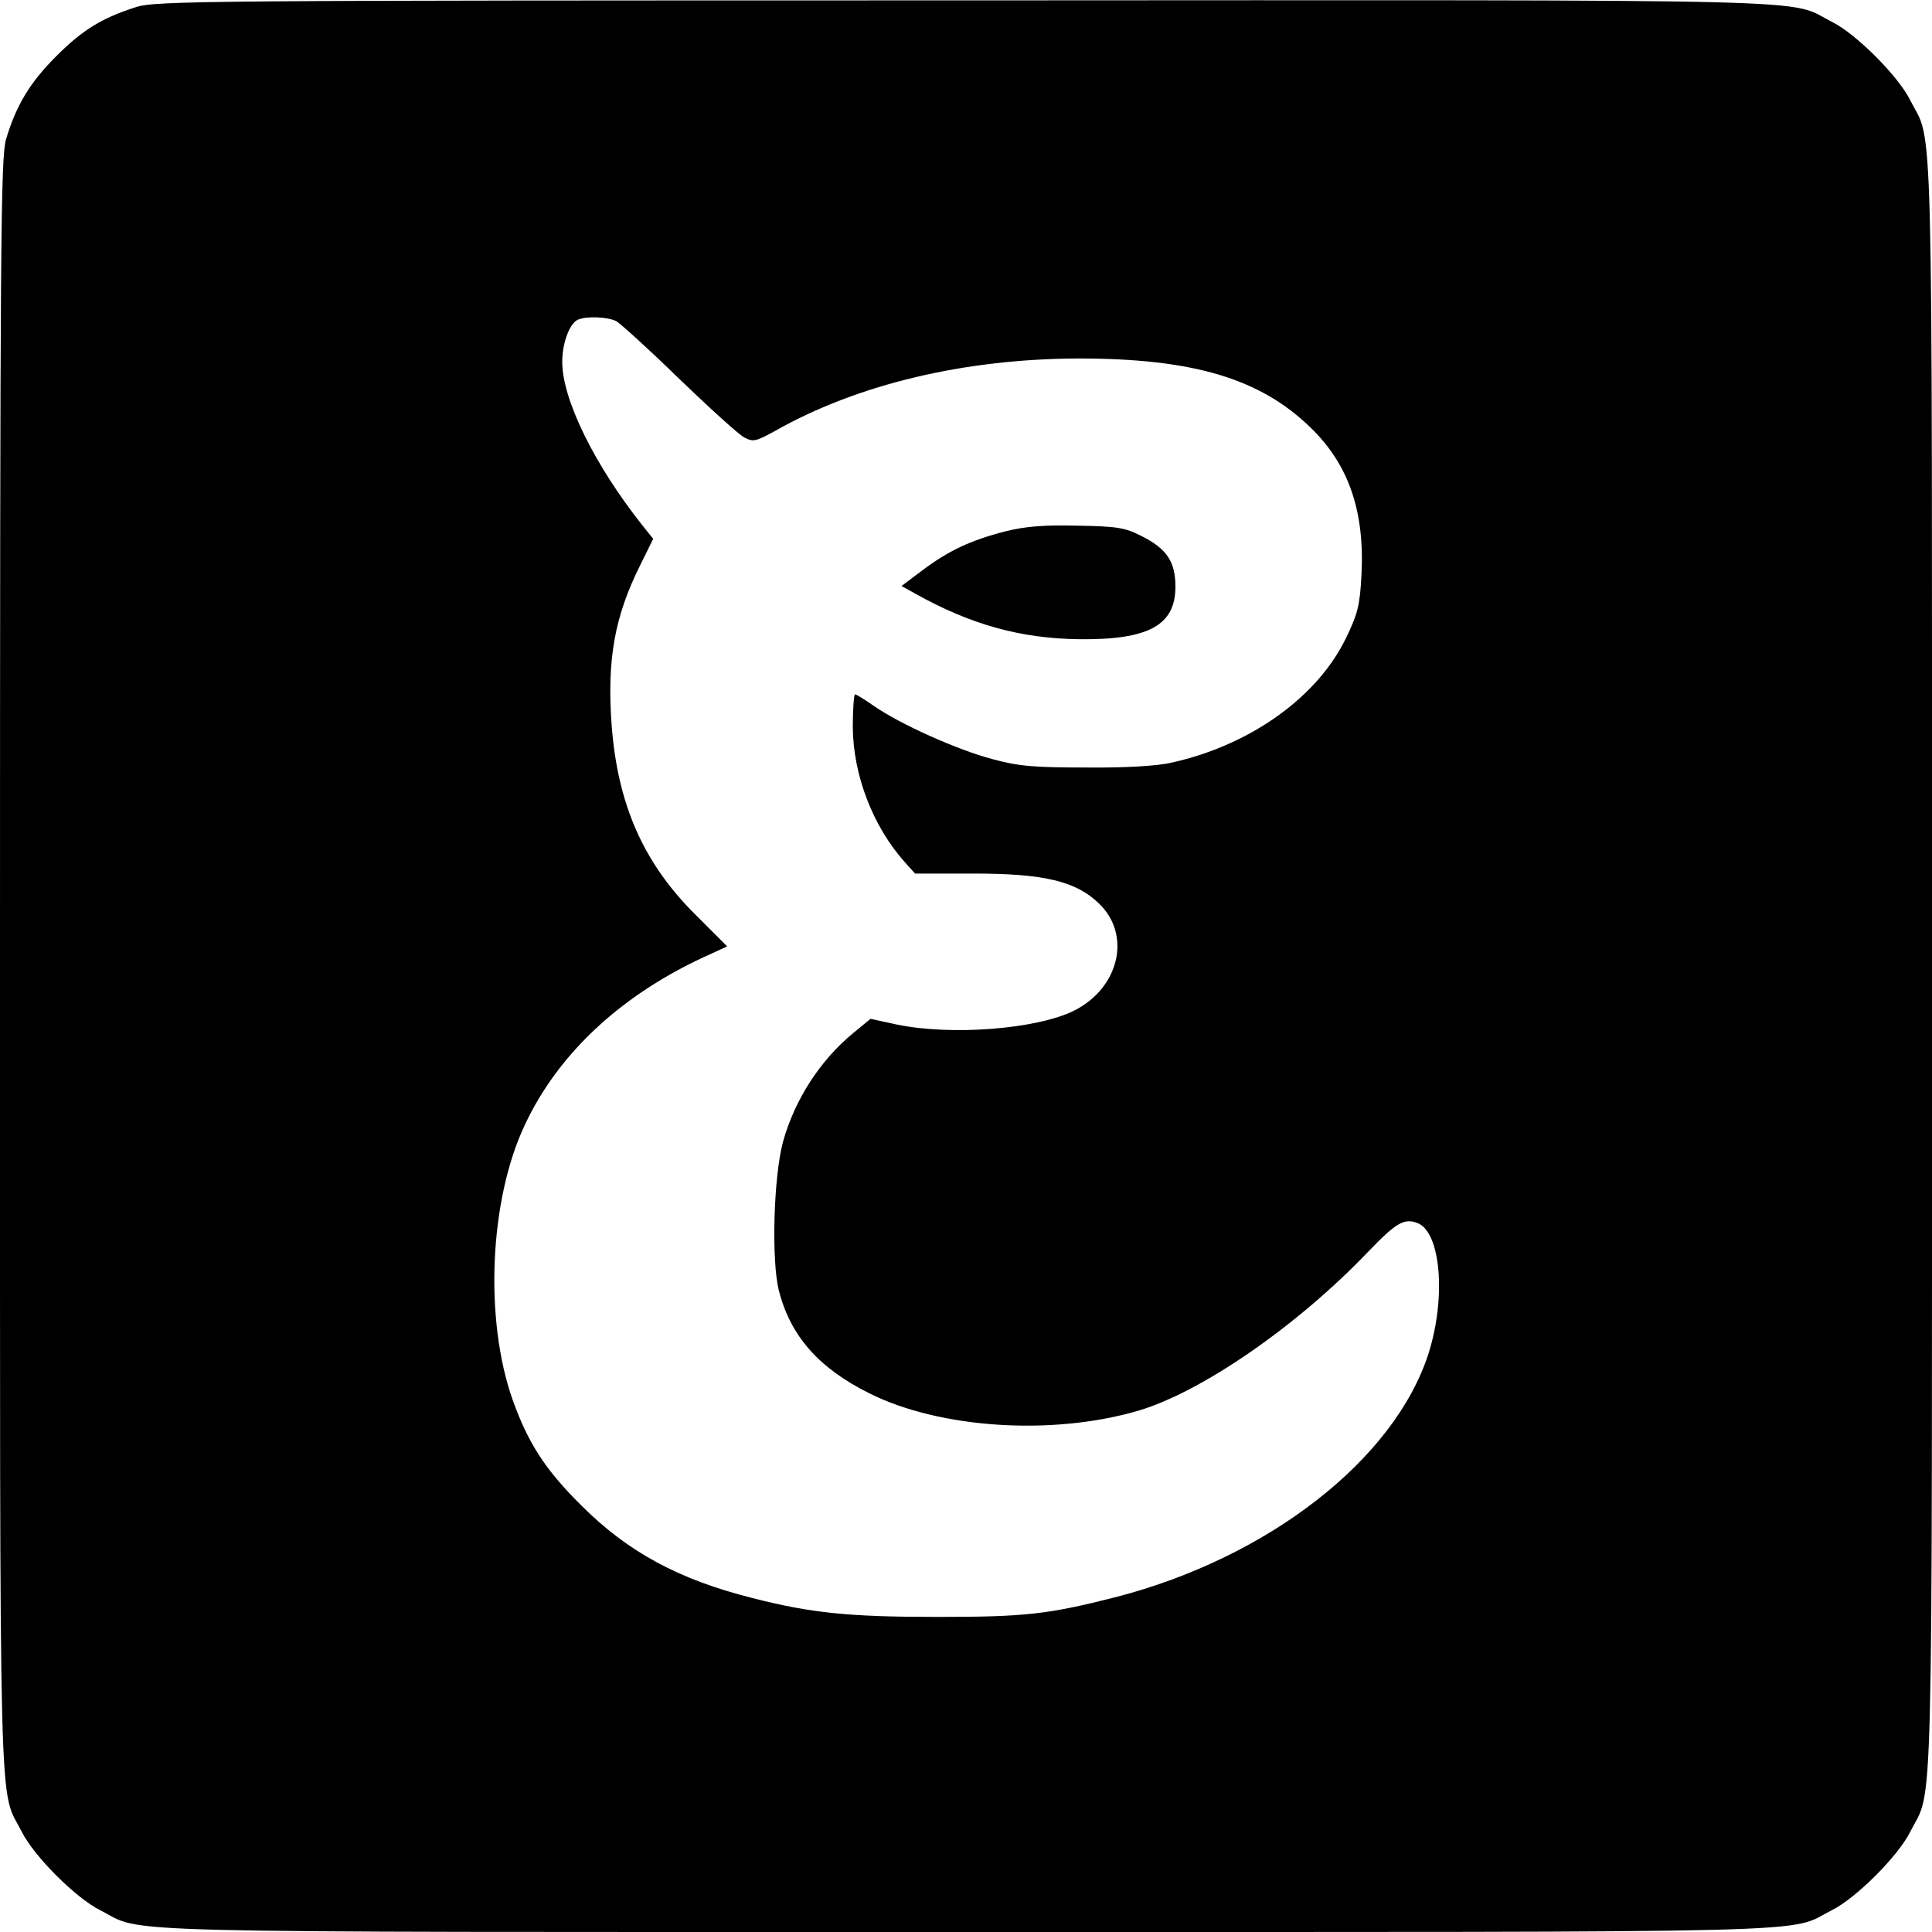
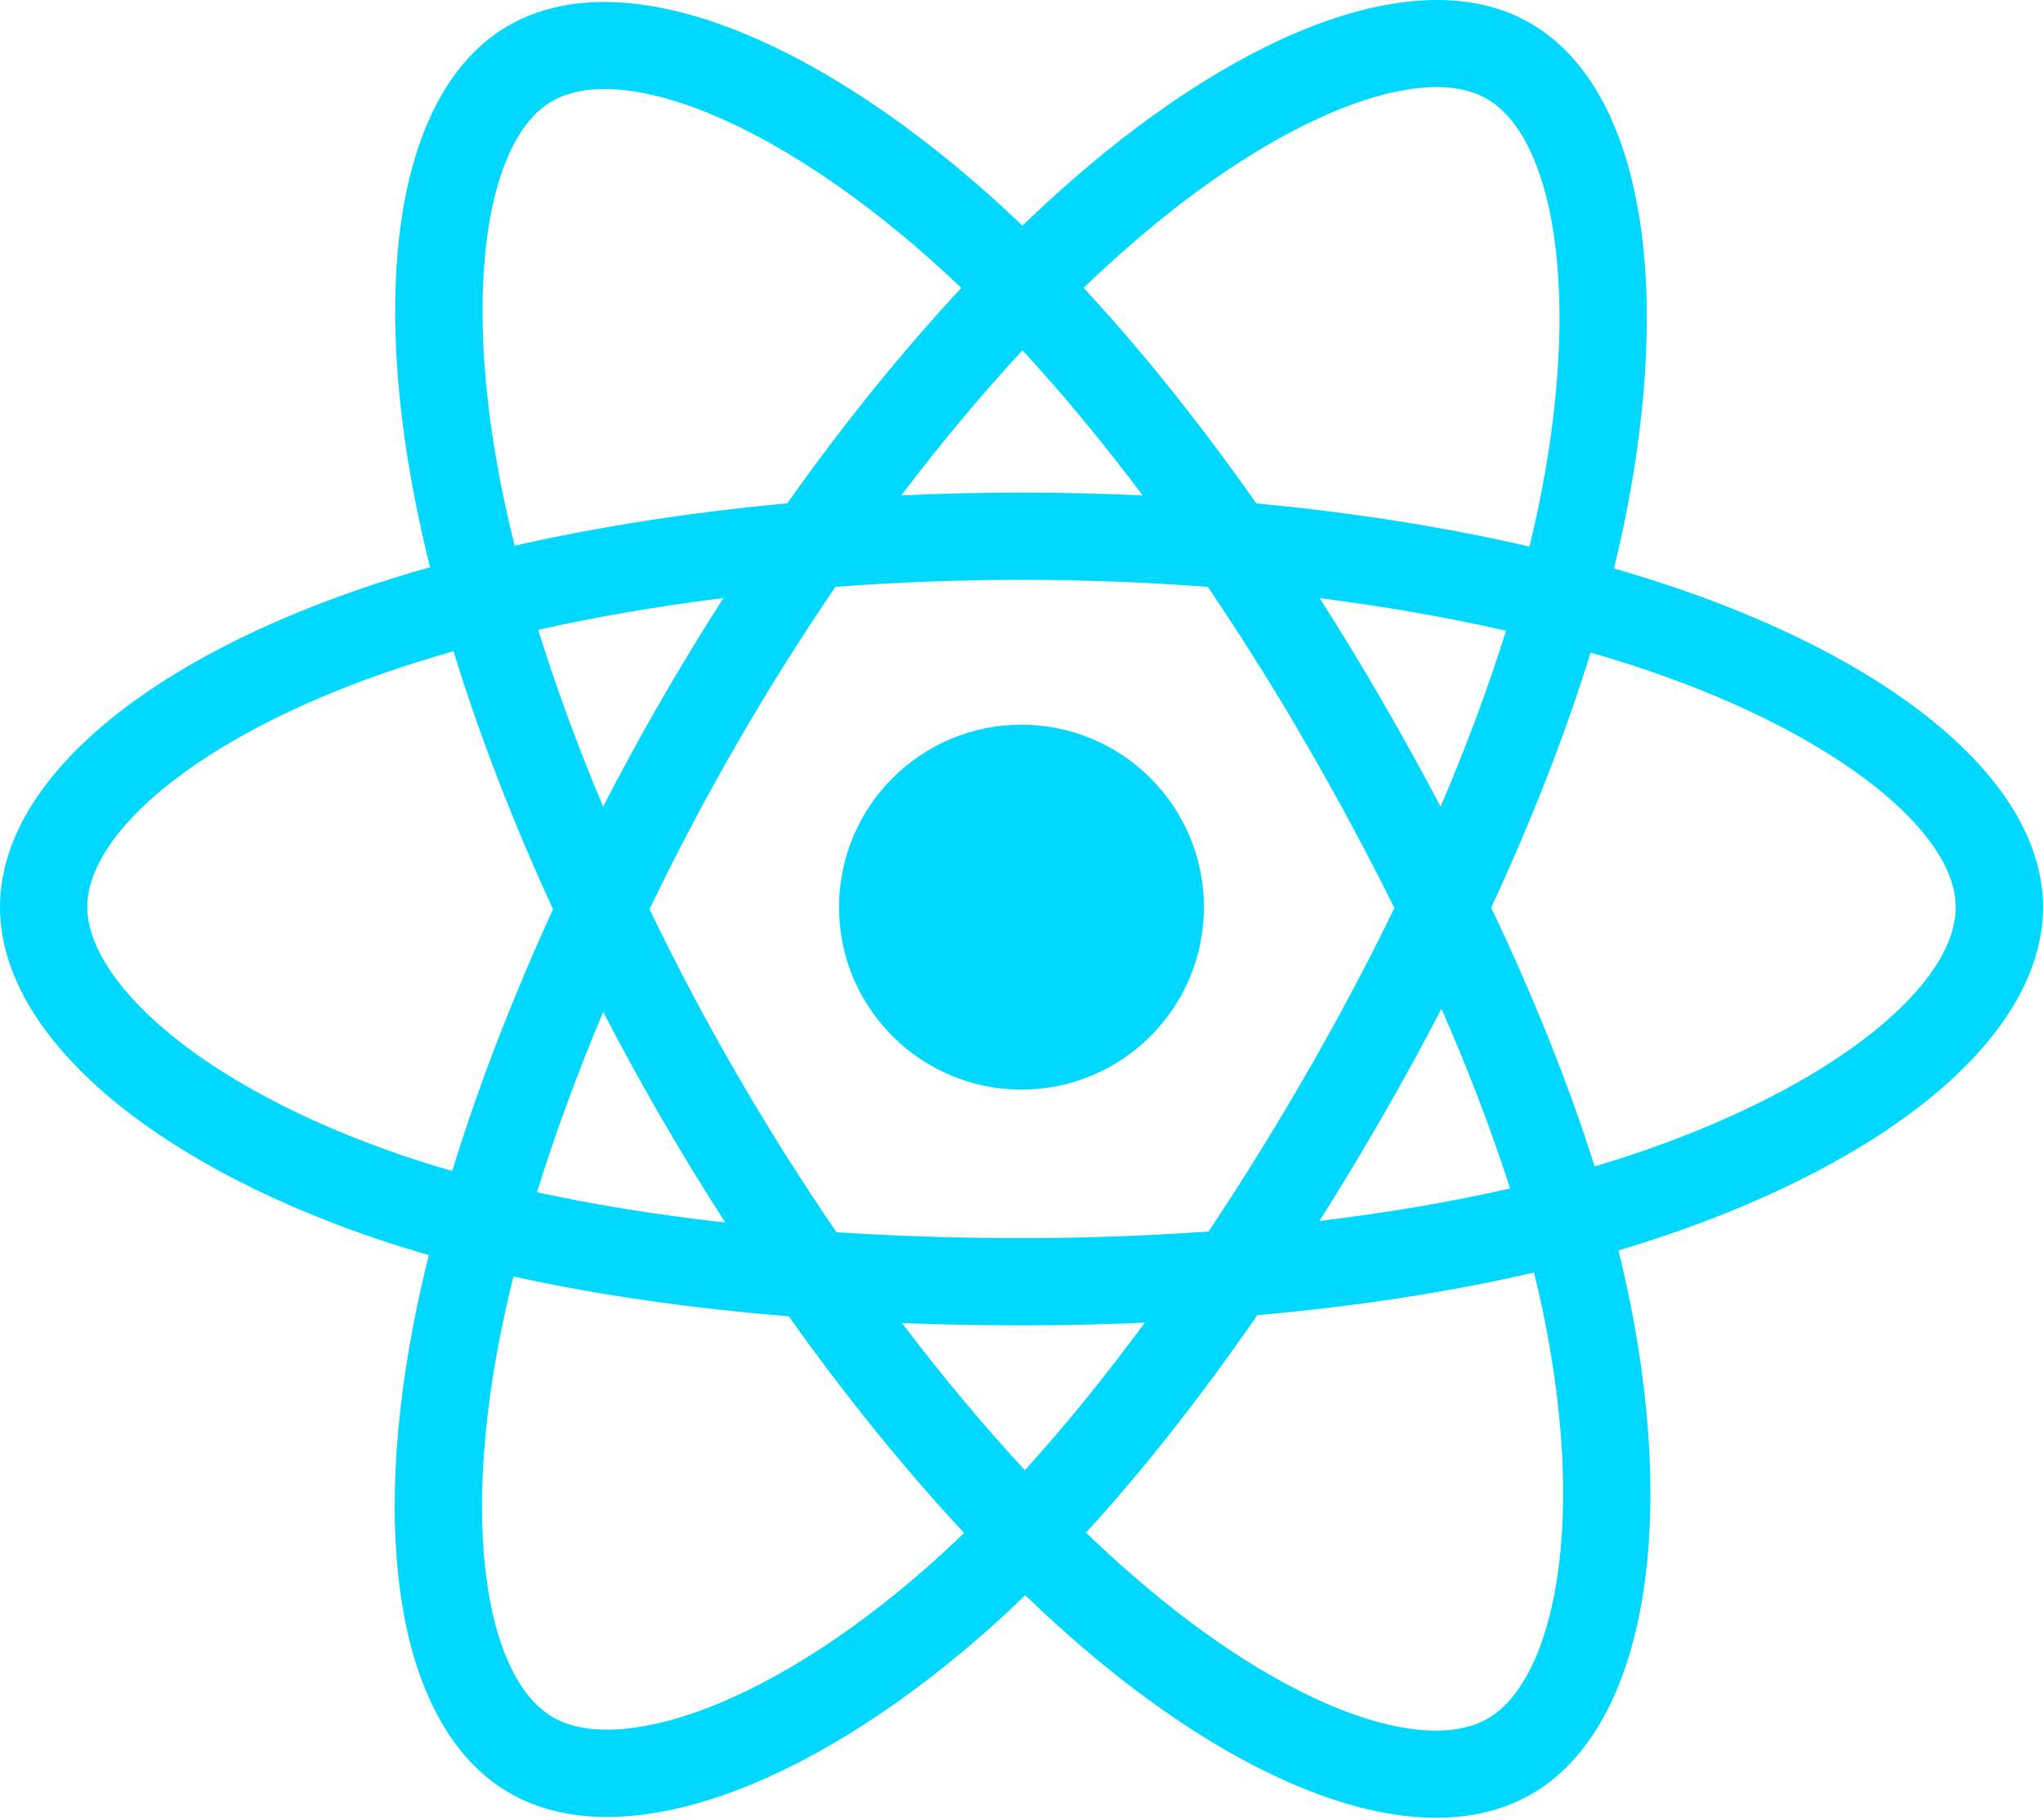
- <svg xmlns="http://www.w3.org/2000/svg" version="1.0" width="512pt" height="512pt" viewBox="0 0 512 512" preserveAspectRatio="xMidYMid meet">
-   <g transform="translate(0,512) scale(0.1,-0.1)" fill="#000000" stroke="none">
-     <path d="M360 5101 c-91 -29 -142 -61 -211 -130 -70 -70 -106 -130 -133 -220 -14 -50 -16 -255 -16 -2191 0 -2343 -4 -2173 58 -2295 32 -64 143 -175 207 -207 122 -62 -48 -58 2295 -58 2343 0 2173 -4 2295 58 64 32 175 143 207 207 62 122 58 -48 58 2295 0 2343 4 2173 -58 2295 -32 64 -143 175 -207 207 -122 62 49 58 -2299 57 -2024 0 -2144 -1 -2196 -18z m1273 -832 c12 -7 87 -75 167 -153 80 -77 157 -147 172 -155 24 -13 31 -11 82 17 219 124 502 191 804 192 304 0 482 -53 616 -184 100 -97 143 -221 134 -390 -4 -80 -10 -103 -41 -167 -76 -157 -254 -284 -462 -330 -37 -9 -124 -14 -225 -13 -138 0 -179 3 -249 22 -92 24 -244 92 -315 141 -24 17 -47 31 -50 31 -3 0 -6 -39 -6 -87 1 -127 53 -263 138 -358 l27 -30 155 0 c186 0 272 -20 333 -80 86 -83 53 -223 -66 -283 -100 -50 -327 -67 -471 -37 l-69 15 -45 -37 c-88 -72 -156 -177 -187 -289 -25 -93 -31 -314 -11 -394 31 -121 106 -206 241 -273 187 -93 483 -112 710 -46 168 49 423 225 611 422 74 77 95 89 130 76 62 -23 77 -196 30 -345 -90 -282 -426 -543 -831 -647 -177 -45 -238 -52 -470 -52 -234 0 -335 10 -491 50 -195 49 -330 122 -453 245 -96 95 -141 165 -182 279 -76 214 -62 530 31 728 90 194 263 353 496 456 l41 19 -86 86 c-137 137 -204 291 -220 499 -13 176 8 290 76 426 l34 69 -28 35 c-127 160 -213 334 -213 434 0 51 20 103 42 112 24 10 79 7 101 -4z" />
-     <path d="M2665 3712 c-94 -24 -152 -52 -220 -103 l-56 -42 38 -21 c145 -81 277 -118 433 -120 184 -2 255 37 255 139 0 67 -23 101 -91 135 -43 22 -64 25 -169 27 -89 2 -138 -2 -190 -15z" />
-   </g>
+ <svg xmlns="http://www.w3.org/2000/svg" aria-hidden="true" role="img" class="iconify iconify--logos" width="35.93" height="32" preserveAspectRatio="xMidYMid meet" viewBox="0 0 256 228">
+   <path fill="#00D8FF" d="M210.483 73.824a171.49 171.49 0 0 0-8.24-2.597c.465-1.9.893-3.777 1.273-5.621c6.238-30.281 2.16-54.676-11.769-62.708c-13.355-7.7-35.196.329-57.254 19.526a171.23 171.23 0 0 0-6.375 5.848a155.866 155.866 0 0 0-4.241-3.917C100.759 3.829 77.587-4.822 63.673 3.233C50.33 10.957 46.379 33.89 51.995 62.588a170.974 170.974 0 0 0 1.892 8.48c-3.28.932-6.445 1.924-9.474 2.98C17.309 83.498 0 98.307 0 113.668c0 15.865 18.582 31.778 46.812 41.427a145.52 145.52 0 0 0 6.921 2.165a167.467 167.467 0 0 0-2.01 9.138c-5.354 28.2-1.173 50.591 12.134 58.266c13.744 7.926 36.812-.22 59.273-19.855a145.567 145.567 0 0 0 5.342-4.923a168.064 168.064 0 0 0 6.92 6.314c21.758 18.722 43.246 26.282 56.54 18.586c13.731-7.949 18.194-32.003 12.4-61.268a145.016 145.016 0 0 0-1.535-6.842c1.62-.48 3.21-.974 4.76-1.488c29.348-9.723 48.443-25.443 48.443-41.52c0-15.417-17.868-30.326-45.517-39.844Zm-6.365 70.984c-1.4.463-2.836.91-4.3 1.345c-3.24-10.257-7.612-21.163-12.963-32.432c5.106-11 9.31-21.767 12.459-31.957c2.619.758 5.16 1.557 7.61 2.4c23.69 8.156 38.14 20.213 38.14 29.504c0 9.896-15.606 22.743-40.946 31.14Zm-10.514 20.834c2.562 12.94 2.927 24.64 1.23 33.787c-1.524 8.219-4.59 13.698-8.382 15.893c-8.067 4.67-25.32-1.4-43.927-17.412a156.726 156.726 0 0 1-6.437-5.87c7.214-7.889 14.423-17.06 21.459-27.246c12.376-1.098 24.068-2.894 34.671-5.345a134.17 134.17 0 0 1 1.386 6.193ZM87.276 214.515c-7.882 2.783-14.16 2.863-17.955.675c-8.075-4.657-11.432-22.636-6.853-46.752a156.923 156.923 0 0 1 1.869-8.499c10.486 2.32 22.093 3.988 34.498 4.994c7.084 9.967 14.501 19.128 21.976 27.15a134.668 134.668 0 0 1-4.877 4.492c-9.933 8.682-19.886 14.842-28.658 17.94ZM50.35 144.747c-12.483-4.267-22.792-9.812-29.858-15.863c-6.35-5.437-9.555-10.836-9.555-15.216c0-9.322 13.897-21.212 37.076-29.293c2.813-.98 5.757-1.905 8.812-2.773c3.204 10.42 7.406 21.315 12.477 32.332c-5.137 11.18-9.399 22.249-12.634 32.792a134.718 134.718 0 0 1-6.318-1.979Zm12.378-84.26c-4.811-24.587-1.616-43.134 6.425-47.789c8.564-4.958 27.502 2.111 47.463 19.835a144.318 144.318 0 0 1 3.841 3.545c-7.438 7.987-14.787 17.08-21.808 26.988c-12.04 1.116-23.565 2.908-34.161 5.309a160.342 160.342 0 0 1-1.76-7.887Zm110.427 27.268a347.8 347.8 0 0 0-7.785-12.803c8.168 1.033 15.994 2.404 23.343 4.08c-2.206 7.072-4.956 14.465-8.193 22.045a381.151 381.151 0 0 0-7.365-13.322Zm-45.032-43.861c5.044 5.465 10.096 11.566 15.065 18.186a322.04 322.04 0 0 0-30.257-.006c4.974-6.559 10.069-12.652 15.192-18.18ZM82.802 87.83a323.167 323.167 0 0 0-7.227 13.238c-3.184-7.553-5.909-14.98-8.134-22.152c7.304-1.634 15.093-2.97 23.209-3.984a321.524 321.524 0 0 0-7.848 12.897Zm8.081 65.352c-8.385-.936-16.291-2.203-23.593-3.793c2.26-7.3 5.045-14.885 8.298-22.6a321.187 321.187 0 0 0 7.257 13.246c2.594 4.48 5.28 8.868 8.038 13.147Zm37.542 31.03c-5.184-5.592-10.354-11.779-15.403-18.433c4.902.192 9.899.29 14.978.29c5.218 0 10.376-.117 15.453-.343c-4.985 6.774-10.018 12.97-15.028 18.486Zm52.198-57.817c3.422 7.8 6.306 15.345 8.596 22.52c-7.422 1.694-15.436 3.058-23.88 4.071a382.417 382.417 0 0 0 7.859-13.026a347.403 347.403 0 0 0 7.425-13.565Zm-16.898 8.101a358.557 358.557 0 0 1-12.281 19.815a329.4 329.4 0 0 1-23.444.823c-7.967 0-15.716-.248-23.178-.732a310.202 310.202 0 0 1-12.513-19.846h.001a307.41 307.41 0 0 1-10.923-20.627a310.278 310.278 0 0 1 10.89-20.637l-.001.001a307.318 307.318 0 0 1 12.413-19.761c7.613-.576 15.42-.876 23.31-.876H128c7.926 0 15.743.303 23.354.883a329.357 329.357 0 0 1 12.335 19.695a358.489 358.489 0 0 1 11.036 20.54a329.472 329.472 0 0 1-11 20.722Zm22.56-122.124c8.572 4.944 11.906 24.881 6.52 51.026c-.344 1.668-.73 3.367-1.15 5.09c-10.622-2.452-22.155-4.275-34.23-5.408c-7.034-10.017-14.323-19.124-21.64-27.008a160.789 160.789 0 0 1 5.888-5.4c18.9-16.447 36.564-22.941 44.612-18.3ZM128 90.808c12.625 0 22.86 10.235 22.86 22.86s-10.235 22.86-22.86 22.86s-22.86-10.235-22.86-22.86s10.235-22.86 22.86-22.86Z" />
</svg>
